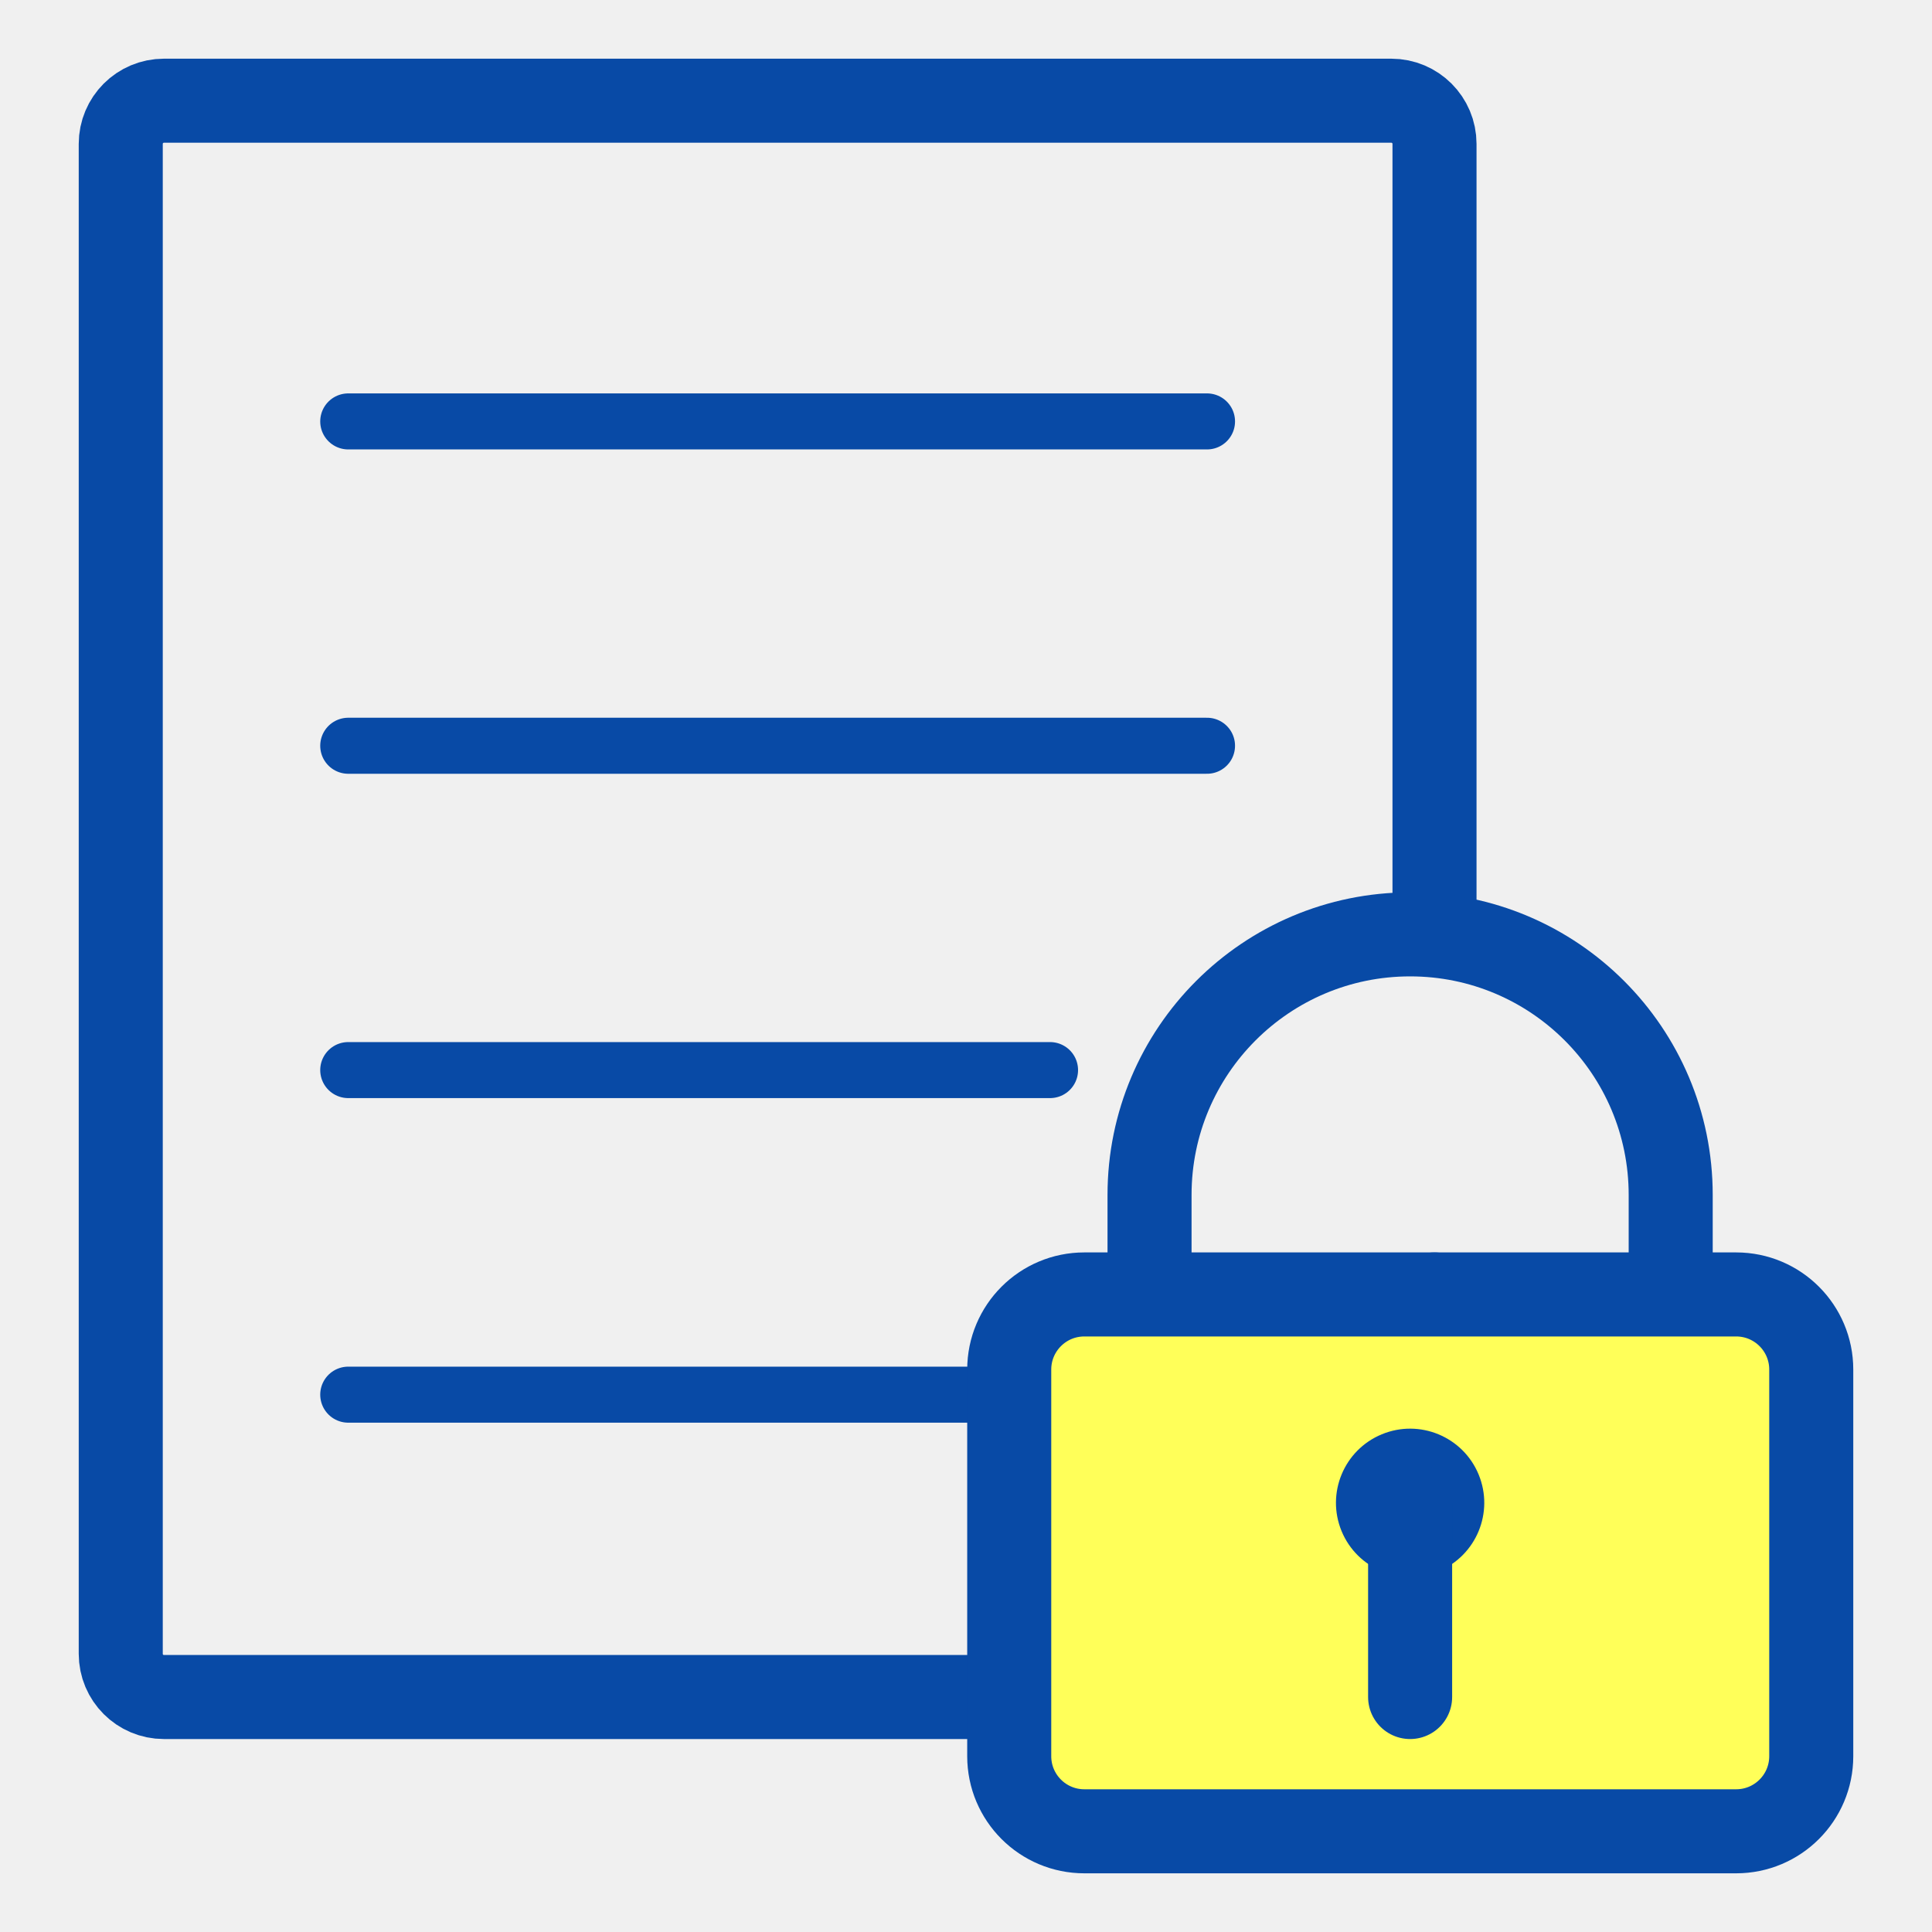
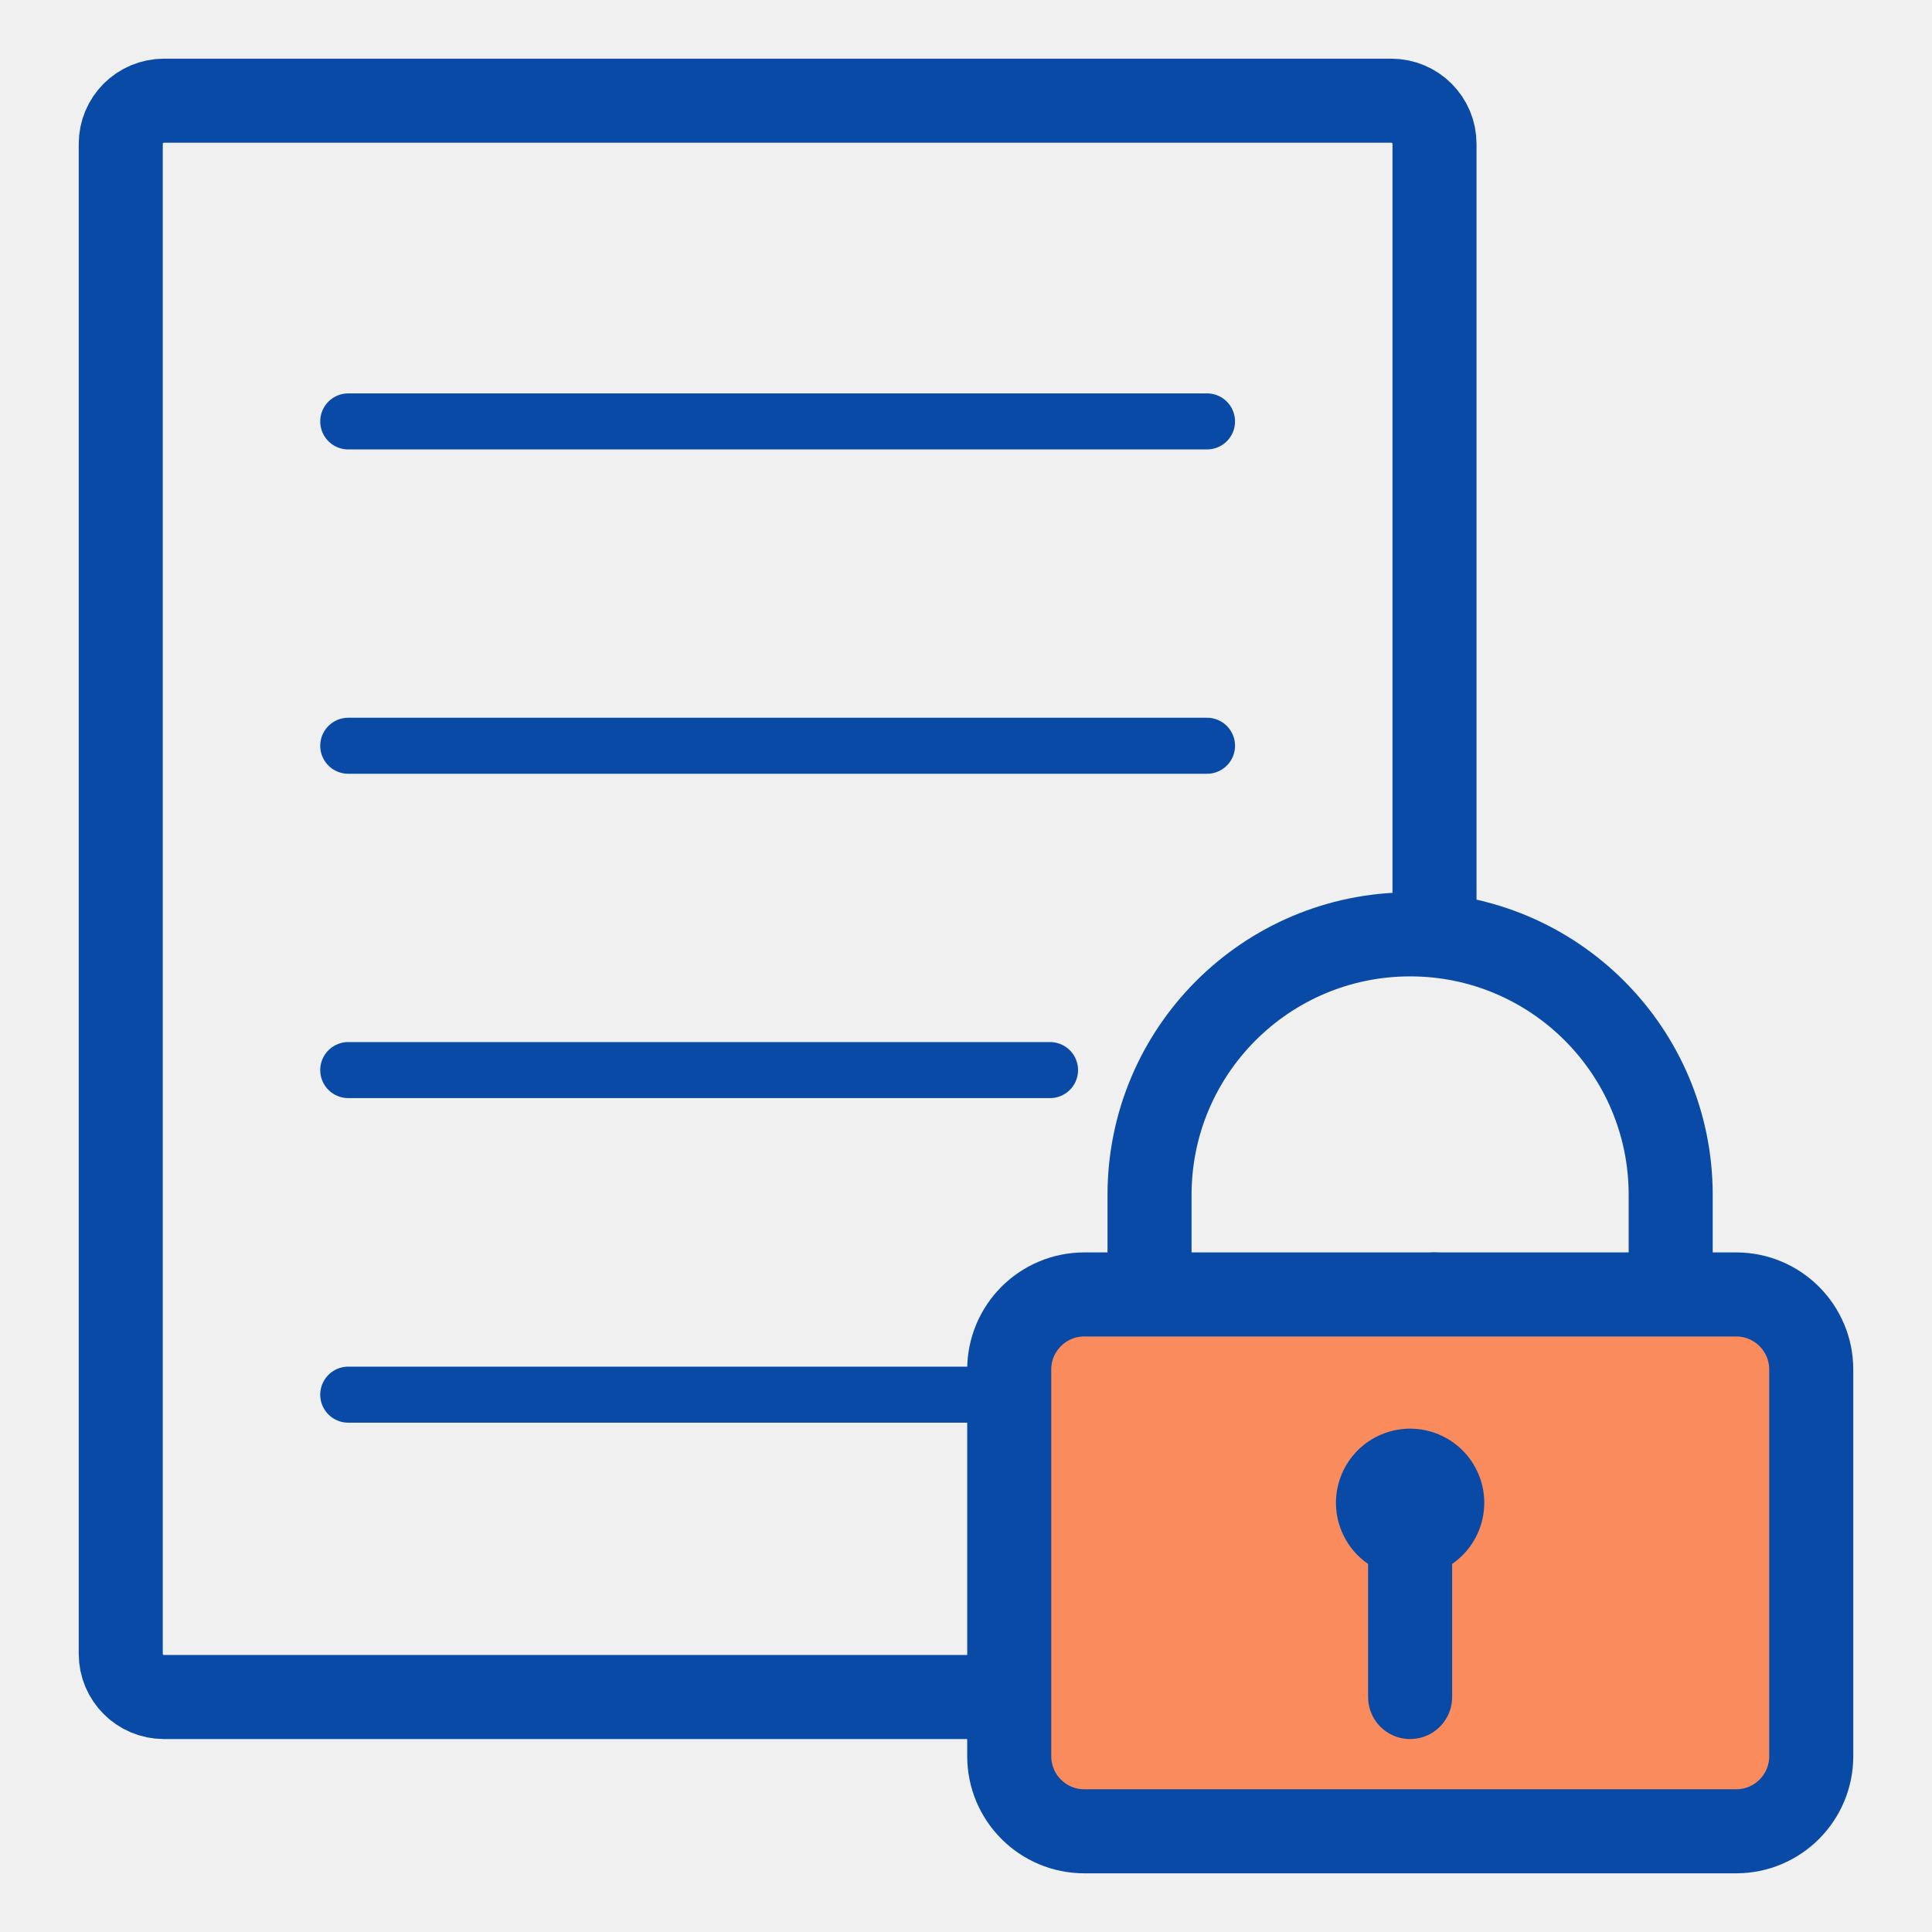
<svg xmlns="http://www.w3.org/2000/svg" width="80" height="80" viewBox="0 0 80 80" fill="none">
  <g clip-path="url(#clip0_5621_2798)">
    <mask id="mask0_5621_2798" style="mask-type:luminance" maskUnits="userSpaceOnUse" x="0" y="0" width="80" height="80">
      <path d="M80 0H0V80H80V0Z" fill="white" />
    </mask>
    <g mask="url(#mask0_5621_2798)">
      <path d="M59.4 53.6V68.48C59.4 69.47 58.6 70.27 57.61 70.27H6.79C5.8 70.27 5 69.47 5 68.48V5.96C5 4.97 5.8 4.17 6.79 4.17H57.61C58.6 4.17 59.4 4.97 59.4 5.96V38.69" stroke="#084AA6" stroke-width="3.48" stroke-linecap="round" stroke-linejoin="round" />
      <path d="M14.42 17.45H49.98" stroke="#084AA6" stroke-width="2.32" stroke-linecap="round" stroke-linejoin="round" />
      <path d="M14.42 30.88H49.98" stroke="#084AA6" stroke-width="2.32" stroke-linecap="round" stroke-linejoin="round" />
      <path d="M14.42 44.31H43.48" stroke="#084AA6" stroke-width="2.32" stroke-linecap="round" stroke-linejoin="round" />
      <path d="M14.42 57.75H49.98" stroke="#084AA6" stroke-width="2.32" stroke-linecap="round" stroke-linejoin="round" />
      <path d="M69.18 60.27H47.6V49.48C47.6 43.52 52.43 38.69 58.39 38.69C64.35 38.69 69.18 43.52 69.18 49.48V60.27Z" stroke="#084AA6" stroke-width="3.48" stroke-linecap="round" stroke-linejoin="round" />
-       <path d="M71.89 53.6H44.9C43.182 53.6 41.79 54.992 41.79 56.71V72.72C41.79 74.438 43.182 75.83 44.9 75.83H71.89C73.608 75.83 75 74.438 75 72.72V56.71C75 54.992 73.608 53.6 71.89 53.6Z" fill="#FFFF59" stroke="#084AA6" stroke-width="3.48" stroke-linecap="round" stroke-linejoin="round" />
+       <path d="M71.89 53.6H44.9C43.182 53.6 41.79 54.992 41.79 56.71V72.72C41.79 74.438 43.182 75.83 44.9 75.83H71.89C73.608 75.83 75 74.438 75 72.72V56.71C75 54.992 73.608 53.6 71.89 53.6Z" fill="#F98B5D" stroke="#084AA6" stroke-width="3.48" stroke-linecap="round" stroke-linejoin="round" />
      <path d="M59.565 65.064C61.131 64.416 61.875 62.62 61.226 61.053C60.577 59.487 58.781 58.743 57.215 59.392C55.648 60.041 54.905 61.837 55.553 63.403C56.202 64.969 57.998 65.713 59.565 65.064Z" fill="#084AA6" />
      <path d="M58.39 62.23V70.27" stroke="#084AA6" stroke-width="3.48" stroke-linecap="round" stroke-linejoin="round" />
    </g>
  </g>
  <defs>
    <clipPath id="clip0_5621_2798">
      <rect width="80" height="80" fill="white" />
    </clipPath>
  </defs>
</svg>
